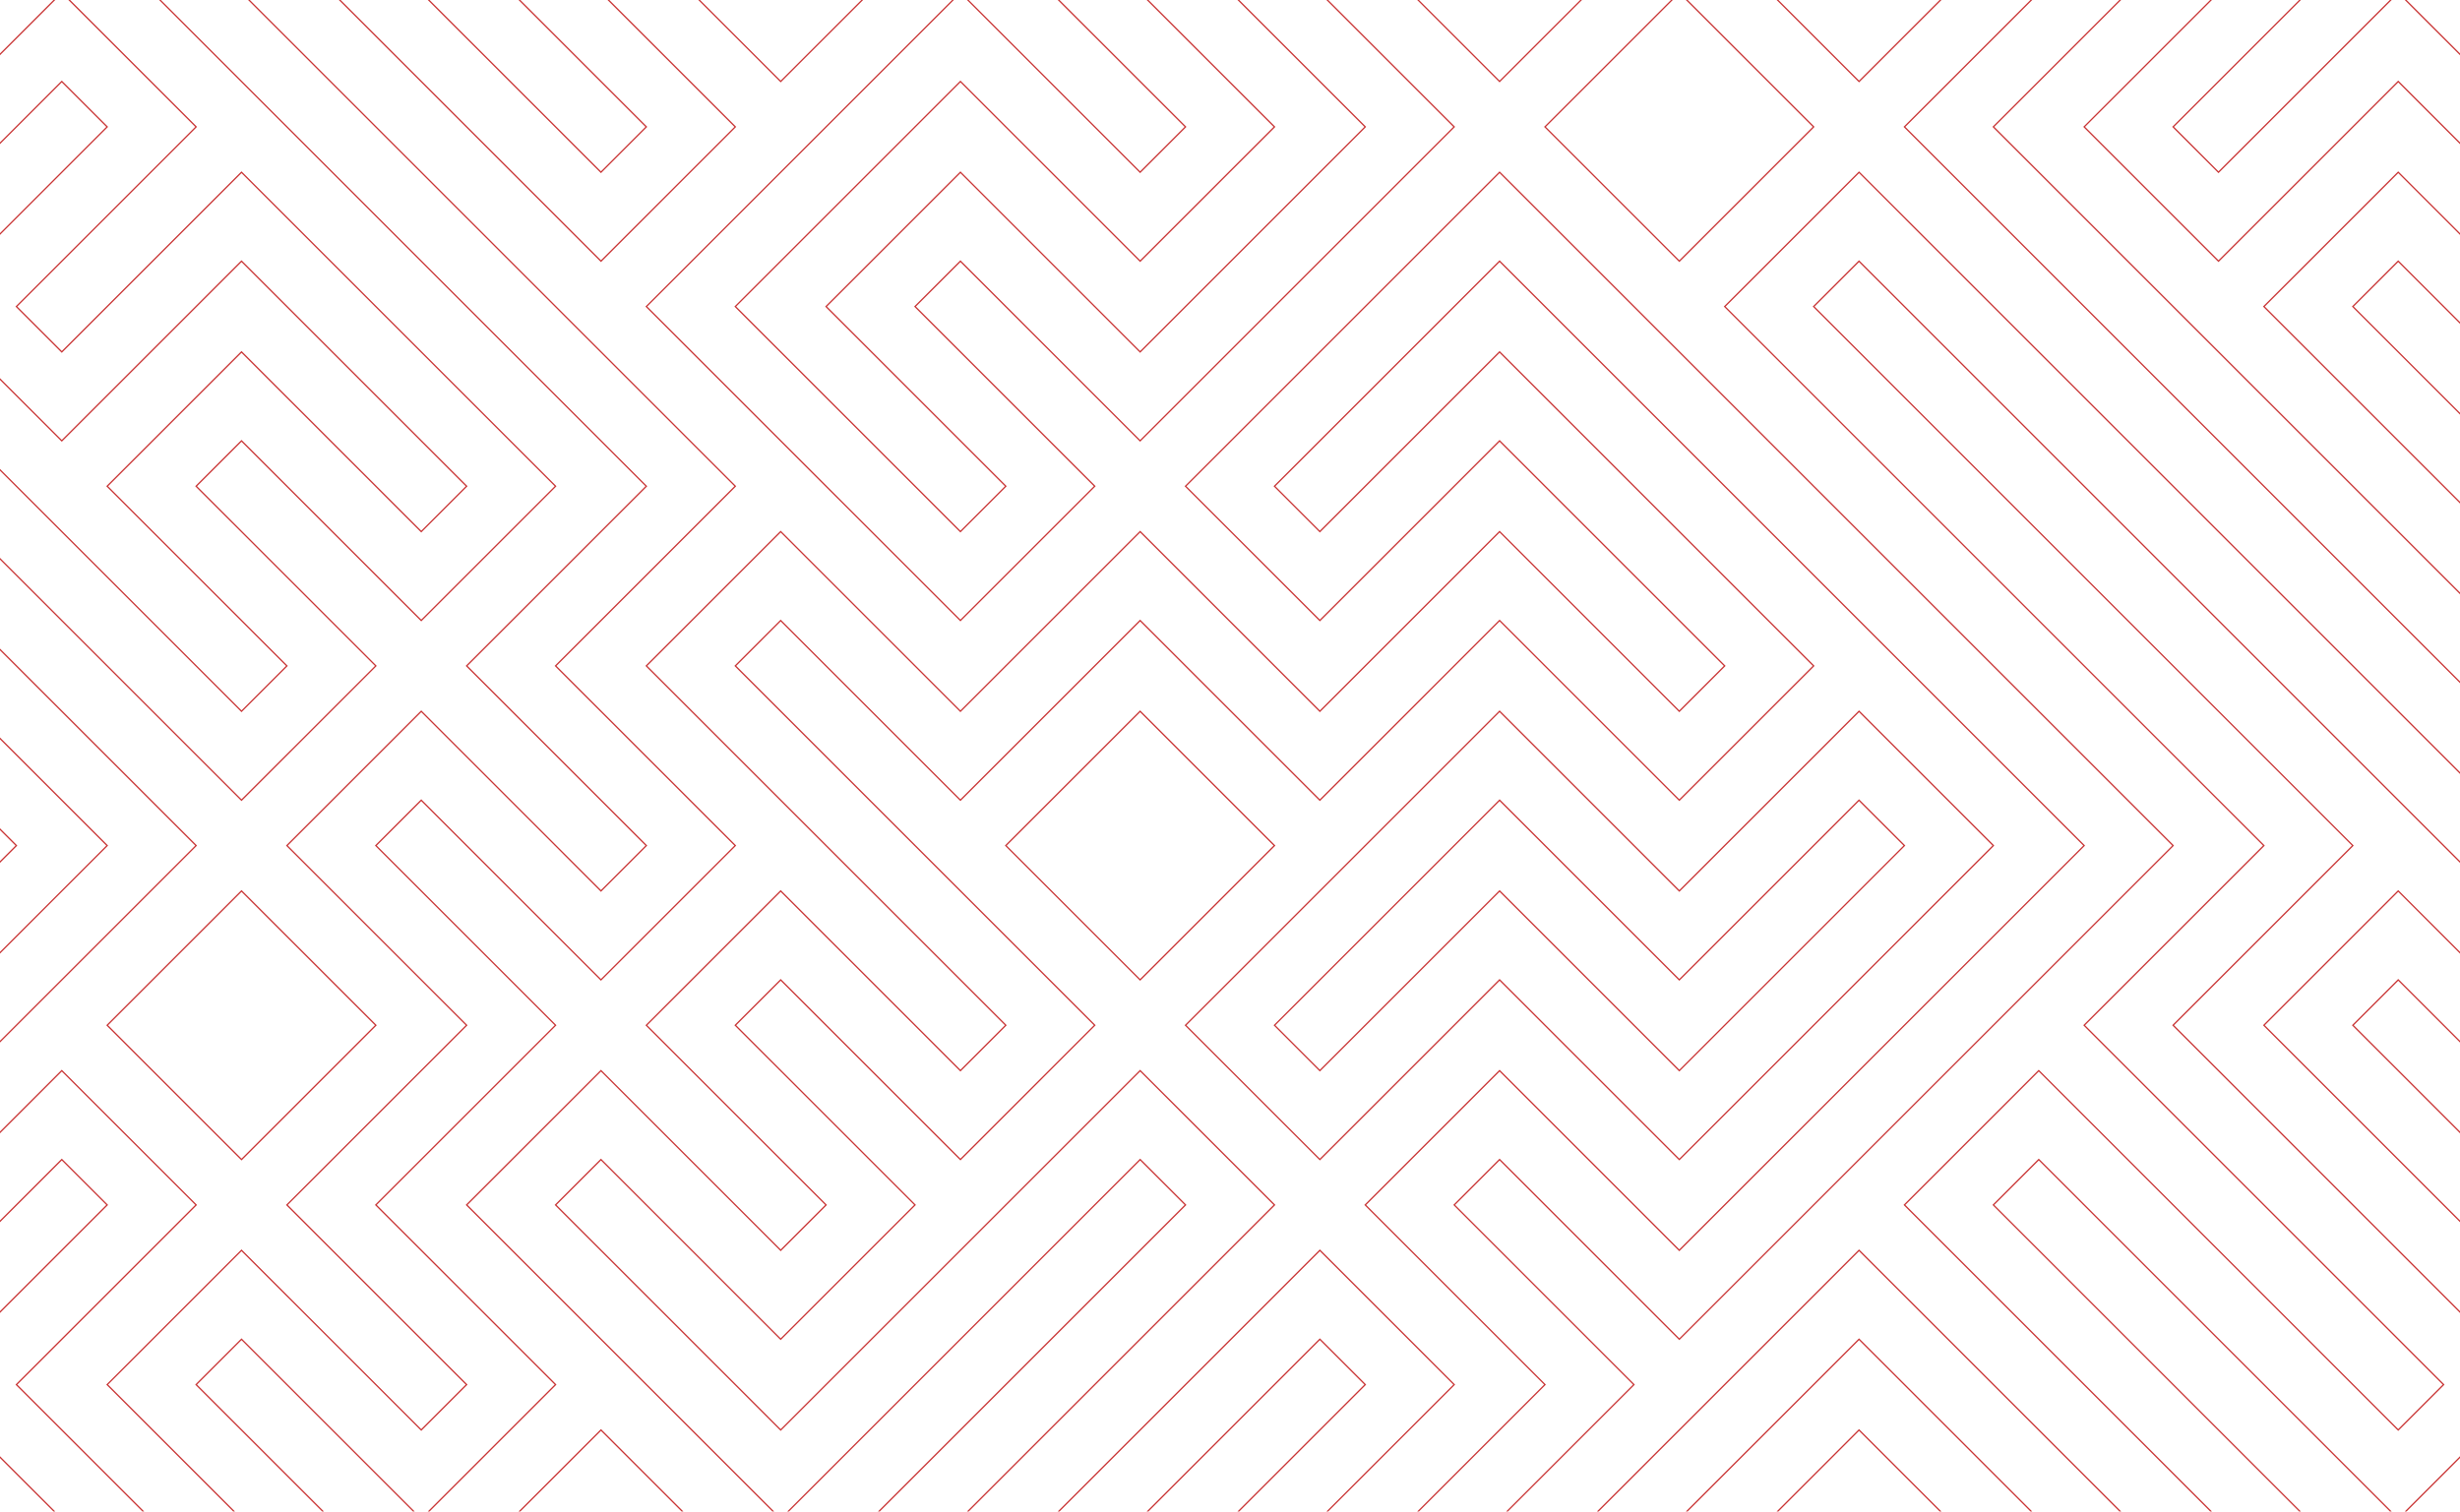
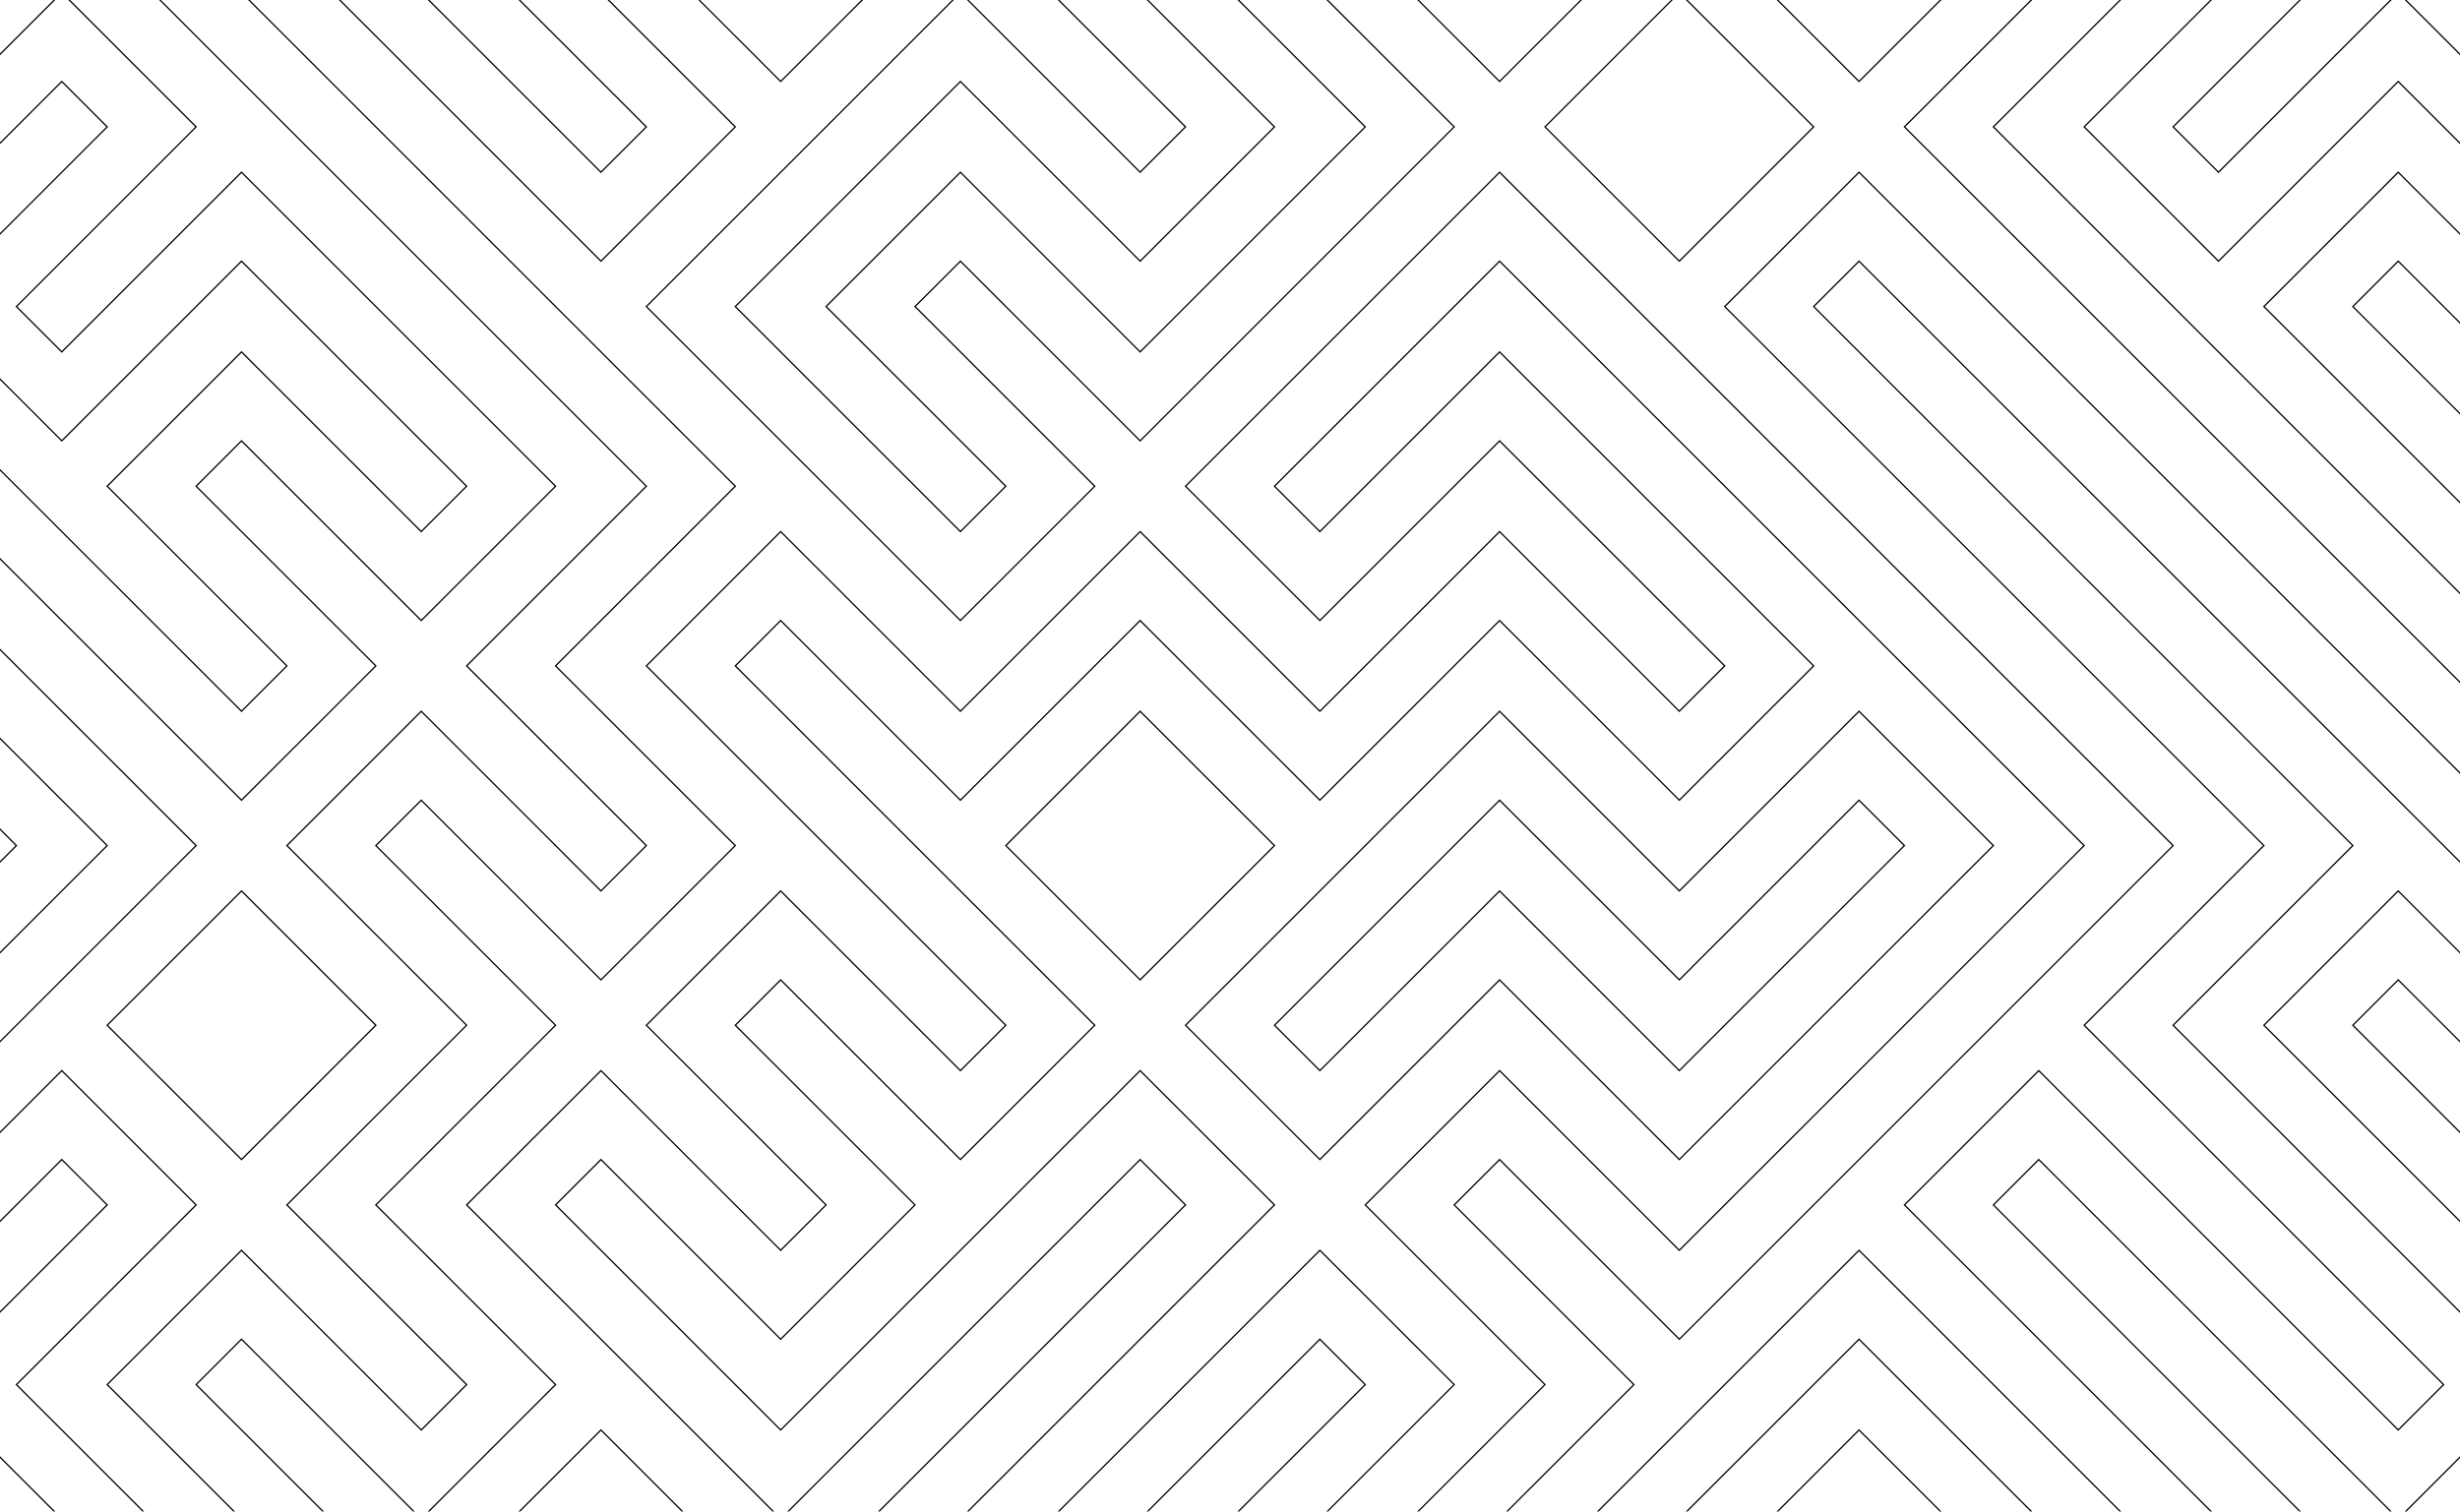
<svg xmlns="http://www.w3.org/2000/svg" viewBox="0 0 1920 1180">
-   <g fill="#c83232">
-     <polygon points="1170.41 64.32 1234.73 0 1233.32 0 1170.41 62.91 1107.5 0 1106.08 0 1170.41 64.32" />
-     <polygon points="1450.96 64.32 1515.28 0 1513.87 0 1450.96 62.91 1388.05 0 1386.63 0 1450.96 64.32" />
-     <polygon points="432.91 519.86 573.18 660.14 469.04 764.28 328.77 624 292.63 660.14 432.91 800.41 328.41 904.91 292.63 940.68 432.91 1080.96 333.87 1180 335.28 1180 433.97 1081.31 434.32 1080.96 294.05 940.68 433.97 800.76 434.32 800.41 294.05 660.14 328.77 625.42 469.04 765.69 574.6 660.14 434.32 519.86 574.6 379.59 195.01 0 193.59 0 573.18 379.59 432.91 519.86" />
-     <polygon points="889.86 343.46 749.59 203.18 713.46 239.32 853.73 379.59 749.59 483.73 505.17 239.32 744.49 0 743.07 0 503.76 239.32 749.59 485.14 855.14 379.59 714.87 239.32 749.59 204.6 889.86 344.87 1135.69 99.04 1036.65 0 1035.24 0 1134.28 99.04 889.86 343.46" />
-     <polygon points="1450.96 133.76 1345.4 239.32 1766.22 660.14 1625.95 800.41 1906.5 1080.96 1871.78 1115.68 1591.23 835.13 1486.03 940.33 1485.68 940.68 1724.99 1180 1726.41 1180 1487.09 940.68 1591.23 836.54 1871.78 1117.09 1907.91 1080.96 1627.36 800.41 1767.64 660.14 1346.82 239.32 1450.96 135.17 1920 604.22 1920 602.8 1450.96 133.76" />
-     <polygon points="1275.97 1080.96 1135.69 940.68 1170.41 905.97 1310.68 1046.24 1696.79 660.14 1170.41 133.76 924.93 379.24 924.58 379.59 1030.14 485.14 1170.41 344.87 1345.4 519.86 1310.68 554.58 1170.41 414.31 1030.14 554.58 889.86 414.31 749.59 554.58 609.31 414.31 503.76 519.86 784.31 800.41 749.59 835.13 609.31 694.85 503.76 800.41 644.03 940.68 609.31 975.4 469.04 835.13 363.48 940.68 602.8 1180 604.21 1180 364.9 940.68 469.04 836.54 609.31 976.82 645.45 940.68 505.17 800.41 609.31 696.27 749.59 836.54 785.72 800.41 505.17 519.86 609.31 415.72 749.59 555.99 889.86 415.72 1030.14 555.99 1170.41 415.72 1310.68 555.99 1346.82 519.86 1170.41 343.46 1030.14 483.73 925.99 379.59 1170.41 135.17 1695.37 660.14 1310.68 1044.83 1170.41 904.55 1134.28 940.68 1274.55 1080.96 1175.51 1180 1176.92 1180 1275.97 1080.96" />
-     <polygon points="469.04 204.6 574.6 99.04 475.56 0 474.14 0 573.18 99.04 469.04 203.18 265.86 0 264.44 0 469.04 204.6" />
-     <polygon points="609.31 64.32 673.64 0 672.23 0 609.31 62.91 546.4 0 544.99 0 609.31 64.32" />
-     <polygon points="153.78 1080.96 188.49 1046.24 322.25 1180 323.67 1180 188.49 1044.83 152.36 1080.96 251.4 1180 252.82 1180 153.78 1080.96" />
-     <polygon points="1586.13 0 1584.72 0 1486.03 98.69 1485.68 99.04 1920 533.37 1920 531.95 1487.09 99.04 1586.13 0" />
-     <polygon points="469.04 1115.68 404.72 1180 406.13 1180 469.04 1117.09 531.95 1180 533.36 1180 469.04 1115.68" />
-     <polygon points="889.86 904.55 614.41 1180 615.83 1180 889.86 905.97 924.58 940.68 685.26 1180 686.68 1180 925.99 940.68 889.86 904.55" />
-     <polygon points="924.58 99.04 889.86 133.76 756.1 0 754.69 0 889.86 135.17 925.99 99.04 826.95 0 825.54 0 924.58 99.04" />
-     <polygon points="1450.96 975.4 1246.36 1180 1247.77 1180 1450.96 976.82 1654.14 1180 1655.56 1180 1450.96 975.4" />
-     <polygon points="13.5 660.14 0 646.63 0 648.05 12.09 660.14 0 672.22 0 673.64 13.5 660.14" />
-     <polygon points="0 575.79 0 577.2 82.94 660.14 0 743.07 0 744.49 84.35 660.14 0 575.79" />
-     <polygon points="48.22 905.97 82.94 940.68 0 1023.62 0 1025.04 84.35 940.68 48.22 904.55 0 952.77 0 954.19 48.22 905.97" />
-     <polygon points="0 1138.29 41.71 1180 43.12 1180 0 1136.88 0 1138.29" />
-     <polygon points="889.86 203.18 749.59 62.91 573.18 239.32 749.59 415.72 785.72 379.59 645.45 239.32 749.59 135.17 889.86 275.45 1066.27 99.04 967.23 0 965.81 0 1064.85 99.04 889.86 274.03 749.59 133.76 644.03 239.32 784.31 379.59 749.59 414.31 574.6 239.32 749.59 64.32 889.86 204.6 995.42 99.04 896.38 0 894.96 0 994 99.04 889.86 203.18" />
-     <polygon points="1835.65 239.32 1920 323.67 1920 322.26 1837.06 239.32 1871.78 204.6 1920 252.82 1920 251.4 1871.78 203.18 1835.65 239.32" />
-     <polygon points="1878.29 0 1876.88 0 1920 43.12 1920 41.71 1878.29 0" />
-     <polygon points="1731.5 135.17 1866.68 0 1865.26 0 1731.5 133.76 1696.79 99.04 1795.83 0 1794.41 0 1695.37 99.04 1731.5 135.17" />
-     <polygon points="1871.78 135.17 1920 183.39 1920 181.98 1871.78 133.76 1766.22 239.32 1920 393.09 1920 391.68 1767.64 239.32 1871.78 135.17" />
-     <polygon points="1556.51 99.04 1655.55 0 1654.14 0 1555.1 99.04 1920 463.94 1920 462.53 1556.51 99.04" />
-     <polygon points="1625.95 99.04 1731.5 204.6 1871.78 64.32 1920 112.55 1920 111.13 1871.78 62.91 1731.5 203.18 1627.36 99.04 1726.41 0 1724.99 0 1625.95 99.04" />
-     <polygon points="505.17 99.04 406.13 0 404.72 0 503.76 99.04 469.04 133.76 335.28 0 333.87 0 469.04 135.17 505.17 99.04" />
-     <polygon points="13.5 1080.96 153.78 940.68 48.22 835.13 0 883.35 0 884.76 48.22 836.54 152.36 940.68 12.09 1080.96 111.13 1180 112.54 1180 13.5 1080.96" />
-     <polygon points="153.78 660.14 0 506.36 0 507.77 152.36 660.14 0 812.5 0 813.91 153.78 660.14" />
-     <polygon points="188.49 625.42 294.05 519.86 153.78 379.59 188.49 344.87 328.77 485.14 433.97 379.94 434.32 379.59 188.49 133.76 48.22 274.03 13.5 239.32 153.78 99.04 54.74 0 53.32 0 152.36 99.04 12.09 239.32 48.22 275.45 188.49 135.17 432.91 379.59 328.77 483.73 188.49 343.46 152.36 379.59 292.64 519.86 188.49 624 0 435.51 0 436.93 188.49 625.42" />
-     <polygon points="188.49 976.82 328.77 1117.09 364.9 1080.96 224.63 940.68 364.9 800.41 224.63 660.14 328.77 555.99 469.04 696.27 505.17 660.14 364.9 519.86 505.17 379.59 125.58 0 124.17 0 503.76 379.59 363.48 519.86 503.76 660.14 469.04 694.85 328.77 554.58 223.21 660.14 363.48 800.41 223.21 940.68 363.48 1080.96 328.77 1115.68 188.49 975.4 82.94 1080.96 181.98 1180 183.39 1180 84.35 1080.96 188.49 976.82" />
-     <polygon points="41.7 0 0 41.7 0 43.12 43.12 0 41.7 0" />
-     <polygon points="1871.78 694.85 1766.22 800.41 1920 954.19 1920 952.77 1767.64 800.41 1871.78 696.27 1920 744.49 1920 743.08 1871.78 694.85" />
-     <polygon points="1414.82 239.32 1835.65 660.14 1695.37 800.41 1920 1025.04 1920 1023.62 1696.79 800.41 1837.06 660.14 1416.24 239.32 1450.96 204.6 1920 673.64 1920 672.23 1450.96 203.18 1414.82 239.32" />
-     <polygon points="1920 1138.29 1920 1136.88 1876.88 1180 1878.29 1180 1920 1138.29" />
-     <polygon points="1556.51 940.68 1591.23 905.97 1865.26 1180 1866.68 1180 1591.23 904.55 1555.1 940.68 1794.41 1180 1795.83 1180 1556.51 940.68" />
-     <path d="M889.86,554.58l-105.2,105.2-.35.35,105.56,105.56,105.56-105.56-105.56-105.56ZM785.72,660.14l104.14-104.14,104.14,104.14-104.14,104.14-104.14-104.14Z" />
-     <path d="M1170.41,696.27l140.27,140.27,176.41-176.41-36.13-36.13-140.27,140.27-140.27-140.27-176.41,176.41,36.13,36.13,140.27-140.27ZM1170.41,625.42l140.27,140.27,140.27-140.27,34.72,34.72-174.99,174.99-140.27-140.27-140.27,140.27-34.72-34.72,174.99-174.99Z" />
-     <polygon points="1135.69 1080.96 1030.14 975.4 825.54 1180 826.95 1180 1030.14 976.82 1134.28 1080.96 1035.24 1180 1036.65 1180 1135.69 1080.96" />
-     <polygon points="1066.27 940.68 1170.41 836.54 1310.68 976.82 1591.58 695.92 1627.36 660.14 1170.41 203.18 994 379.59 1030.14 415.72 1170.41 275.45 1414.82 519.86 1310.68 624 1170.41 483.73 1030.14 624 889.86 483.73 749.59 624 609.31 483.73 573.18 519.86 853.73 800.41 749.59 904.55 609.31 764.28 573.18 800.41 713.46 940.68 609.31 1044.83 469.04 904.55 432.91 940.68 609.31 1117.09 889.86 836.54 994 940.68 754.69 1180 756.1 1180 995.42 940.68 889.86 835.13 609.31 1115.68 434.32 940.68 469.04 905.97 609.31 1046.24 714.87 940.68 574.6 800.41 609.31 765.69 749.59 905.97 854.79 800.76 855.14 800.41 574.6 519.86 609.31 485.14 749.59 625.42 889.86 485.14 1030.14 625.42 1170.41 485.14 1310.68 625.42 1416.24 519.86 1170.41 274.03 1030.14 414.31 995.42 379.59 1170.41 204.6 1625.95 660.14 1310.68 975.4 1170.41 835.13 1064.85 940.68 1205.13 1080.96 1106.09 1180 1107.5 1180 1206.54 1080.96 1066.27 940.68" />
-     <path d="M1170.41,765.69l140.27,140.27,245.83-245.83-105.55-105.56-140.27,140.27-140.27-140.27-245.48,245.48-.35.35,105.56,105.56,140.27-140.27ZM1170.41,555.99l140.27,140.27,140.27-140.27,104.14,104.14-244.41,244.42-140.27-140.27-140.27,140.27-104.14-104.14,244.42-244.42Z" />
-     <polygon points="224.63 519.86 84.35 379.59 188.49 275.45 328.77 415.72 364.9 379.59 188.49 203.18 48.22 343.46 0 295.24 0 296.65 48.22 344.87 188.49 204.6 363.48 379.59 328.77 414.31 188.49 274.03 82.94 379.59 223.21 519.86 188.49 554.58 0 366.09 0 367.5 188.49 555.99 224.63 519.86" />
-     <polygon points="48.22 64.32 82.94 99.04 0 181.98 0 183.39 84.35 99.04 48.22 62.91 0 111.13 0 112.54 48.22 64.32" />
-     <polygon points="1414.82 99.04 1310.68 203.18 1206.54 99.04 1305.58 0 1304.17 0 1205.48 98.69 1205.13 99.04 1310.68 204.6 1415.88 99.39 1416.24 99.04 1317.2 0 1315.78 0 1414.82 99.04" />
-     <polygon points="1450.96 1115.68 1386.63 1180 1388.05 1180 1450.96 1117.09 1513.87 1180 1515.28 1180 1450.96 1115.68" />
-     <polygon points="1315.78 1180 1317.2 1180 1450.96 1046.24 1584.72 1180 1586.13 1180 1450.96 1044.83 1315.78 1180" />
-     <polygon points="1835.65 800.41 1920 884.76 1920 883.35 1837.06 800.41 1871.78 765.69 1920 813.91 1920 812.5 1871.78 764.28 1835.65 800.41" />
-     <polygon points="1030.14 1044.83 894.96 1180 896.38 1180 1030.14 1046.24 1064.85 1080.96 965.81 1180 967.23 1180 1066.27 1080.96 1030.14 1044.83" />
-     <path d="M82.94,800.41l105.56,105.56,105.56-105.56-105.56-105.56-105.56,105.56ZM188.49,904.55l-104.14-104.14,104.14-104.14,104.14,104.14-104.14,104.14Z" />
-   </g>
+   <polygon points="1170.41 64.32 1234.73 0 1233.32 0 1170.41 62.91 1107.5 0 1106.08 0 1170.41 64.32" />
+   <polygon points="1450.96 64.32 1515.28 0 1513.87 0 1450.96 62.91 1388.05 0 1386.63 0 1450.96 64.32" />
+   <polygon points="432.91 519.86 573.18 660.14 469.04 764.28 328.77 624 292.63 660.14 432.91 800.41 328.41 904.91 292.63 940.68 432.91 1080.96 333.87 1180 335.28 1180 433.97 1081.31 434.32 1080.96 294.05 940.68 433.97 800.76 434.32 800.41 294.05 660.14 328.77 625.42 469.04 765.69 574.6 660.14 434.32 519.86 574.6 379.59 195.01 0 193.59 0 573.18 379.59 432.91 519.86" />
+   <polygon points="889.86 343.46 749.59 203.18 713.46 239.32 853.73 379.59 749.59 483.73 505.17 239.32 744.49 0 743.07 0 503.76 239.32 749.59 485.14 855.14 379.59 714.87 239.32 749.59 204.6 889.86 344.87 1135.69 99.04 1036.65 0 1035.24 0 1134.28 99.04 889.86 343.46" />
+   <polygon points="1450.96 133.76 1345.4 239.32 1766.22 660.14 1625.95 800.41 1906.5 1080.96 1871.78 1115.68 1591.23 835.13 1486.03 940.33 1485.68 940.68 1724.99 1180 1726.41 1180 1487.09 940.68 1591.23 836.54 1871.78 1117.09 1907.91 1080.96 1627.36 800.41 1767.64 660.14 1346.82 239.32 1450.96 135.17 1920 604.22 1920 602.8 1450.96 133.76" />
+   <polygon points="1275.97 1080.96 1135.69 940.68 1170.41 905.97 1310.68 1046.24 1696.79 660.14 1170.41 133.76 924.93 379.24 924.58 379.59 1030.14 485.14 1170.41 344.87 1345.4 519.86 1310.68 554.58 1170.41 414.31 1030.14 554.58 889.86 414.31 749.59 554.58 609.31 414.31 503.76 519.86 784.31 800.41 749.59 835.13 609.31 694.85 503.76 800.41 644.03 940.68 609.31 975.4 469.04 835.13 363.48 940.68 602.8 1180 604.21 1180 364.9 940.68 469.04 836.54 609.31 976.82 645.45 940.68 505.17 800.41 609.31 696.27 749.59 836.54 785.72 800.41 505.17 519.86 609.31 415.72 749.59 555.99 889.86 415.72 1030.14 555.99 1170.41 415.72 1310.68 555.99 1346.82 519.86 1170.41 343.46 1030.14 483.73 925.99 379.59 1170.41 135.17 1695.37 660.14 1310.68 1044.83 1170.41 904.55 1134.28 940.68 1274.55 1080.96 1175.51 1180 1176.92 1180 1275.97 1080.96" />
+   <polygon points="469.04 204.6 574.6 99.04 475.56 0 474.14 0 573.18 99.04 469.04 203.18 265.86 0 264.44 0 469.04 204.6" />
+   <polygon points="609.31 64.32 673.64 0 672.23 0 609.31 62.91 546.4 0 544.99 0 609.31 64.32" />
+   <polygon points="153.78 1080.96 188.49 1046.24 322.25 1180 323.67 1180 188.49 1044.83 152.36 1080.96 251.4 1180 252.82 1180 153.78 1080.96" />
+   <polygon points="1586.13 0 1584.72 0 1486.03 98.69 1485.68 99.04 1920 533.37 1920 531.95 1487.09 99.04 1586.13 0" />
+   <polygon points="469.04 1115.68 404.72 1180 406.13 1180 469.04 1117.09 531.95 1180 533.36 1180 469.04 1115.68" />
+   <polygon points="889.86 904.55 614.41 1180 615.83 1180 889.86 905.97 924.58 940.68 685.26 1180 686.68 1180 925.99 940.68 889.86 904.55" />
+   <polygon points="924.58 99.04 889.86 133.76 756.1 0 754.69 0 889.86 135.17 925.99 99.04 826.95 0 825.54 0 924.58 99.04" />
+   <polygon points="1450.96 975.4 1246.36 1180 1247.77 1180 1450.96 976.82 1654.14 1180 1655.56 1180 1450.96 975.4" />
+   <polygon points="13.5 660.14 0 646.63 0 648.05 12.09 660.14 0 672.22 0 673.64 13.5 660.14" />
+   <polygon points="0 575.79 0 577.2 82.94 660.14 0 743.07 0 744.49 84.35 660.14 0 575.79" />
+   <polygon points="48.22 905.97 82.94 940.68 0 1023.62 0 1025.04 84.35 940.68 48.22 904.55 0 952.77 0 954.19 48.22 905.97" />
+   <polygon points="0 1138.29 41.71 1180 43.12 1180 0 1136.88 0 1138.29" />
+   <polygon points="889.86 203.18 749.59 62.91 573.18 239.32 749.59 415.72 785.72 379.59 645.45 239.32 749.59 135.17 889.86 275.45 1066.27 99.04 967.23 0 965.81 0 1064.85 99.04 889.86 274.03 749.59 133.76 644.03 239.32 784.31 379.59 749.59 414.31 574.6 239.32 749.59 64.32 889.86 204.6 995.42 99.04 896.38 0 894.96 0 994 99.04 889.86 203.18" />
+   <polygon points="1835.65 239.32 1920 323.67 1920 322.26 1837.06 239.32 1871.78 204.6 1920 252.82 1920 251.4 1871.78 203.18 1835.65 239.32" />
+   <polygon points="1878.29 0 1876.88 0 1920 43.12 1920 41.71 1878.29 0" />
+   <polygon points="1731.5 135.17 1866.68 0 1865.26 0 1731.5 133.76 1696.79 99.04 1795.83 0 1794.41 0 1695.37 99.04 1731.5 135.17" />
+   <polygon points="1871.78 135.17 1920 183.39 1920 181.98 1871.78 133.76 1766.22 239.32 1920 393.09 1920 391.68 1767.64 239.32 1871.78 135.17" />
+   <polygon points="1556.51 99.04 1655.55 0 1654.14 0 1555.1 99.04 1920 463.94 1920 462.53 1556.51 99.04" />
+   <polygon points="1625.95 99.04 1731.5 204.6 1871.78 64.32 1920 112.55 1920 111.13 1871.78 62.91 1731.5 203.18 1627.36 99.04 1726.41 0 1724.99 0 1625.95 99.04" />
+   <polygon points="505.17 99.04 406.13 0 404.72 0 503.76 99.04 469.04 133.76 335.28 0 333.87 0 469.04 135.17 505.17 99.04" />
+   <polygon points="13.5 1080.96 153.78 940.68 48.22 835.13 0 883.35 0 884.76 48.22 836.54 152.36 940.68 12.09 1080.96 111.13 1180 112.54 1180 13.5 1080.96" />
+   <polygon points="153.78 660.14 0 506.36 0 507.77 152.36 660.14 0 812.5 0 813.91 153.78 660.14" />
+   <polygon points="188.49 625.42 294.05 519.86 153.78 379.59 188.49 344.87 328.77 485.14 433.97 379.94 434.32 379.59 188.49 133.76 48.22 274.03 13.5 239.32 153.78 99.04 54.74 0 53.32 0 152.36 99.04 12.09 239.32 48.22 275.45 188.49 135.17 432.91 379.59 328.77 483.73 188.49 343.46 152.36 379.59 292.64 519.86 188.49 624 0 435.51 0 436.93 188.49 625.42" />
+   <polygon points="188.49 976.82 328.77 1117.09 364.9 1080.96 224.63 940.68 364.9 800.41 224.63 660.14 328.77 555.99 469.04 696.27 505.17 660.14 364.9 519.86 505.17 379.59 125.58 0 124.17 0 503.76 379.59 363.48 519.86 503.76 660.14 469.04 694.85 328.77 554.58 223.21 660.14 363.48 800.41 223.21 940.68 363.48 1080.96 328.77 1115.68 188.49 975.4 82.94 1080.96 181.98 1180 183.39 1180 84.35 1080.96 188.49 976.82" />
+   <polygon points="41.7 0 0 41.7 0 43.12 43.12 0 41.7 0" />
+   <polygon points="1871.78 694.85 1766.22 800.41 1920 954.19 1920 952.77 1767.64 800.41 1871.78 696.27 1920 744.49 1920 743.08 1871.78 694.85" />
+   <polygon points="1414.82 239.32 1835.65 660.14 1695.37 800.41 1920 1025.04 1920 1023.62 1696.79 800.41 1837.06 660.14 1416.24 239.32 1450.96 204.6 1920 673.64 1920 672.23 1450.96 203.18 1414.82 239.32" />
+   <polygon points="1920 1138.29 1920 1136.88 1876.88 1180 1878.29 1180 1920 1138.29" />
+   <polygon points="1556.51 940.68 1591.23 905.97 1865.26 1180 1866.68 1180 1591.23 904.55 1555.1 940.68 1794.41 1180 1795.83 1180 1556.51 940.68" />
+   <path d="M889.86,554.58l-105.2,105.2-.35.35,105.56,105.56,105.56-105.56-105.56-105.56ZM785.72,660.14l104.14-104.14,104.14,104.14-104.14,104.14-104.14-104.14Z" />
+   <path d="M1170.41,696.27l140.27,140.27,176.41-176.41-36.13-36.13-140.27,140.27-140.27-140.27-176.41,176.41,36.13,36.13,140.27-140.27ZM1170.41,625.42l140.27,140.27,140.27-140.27,34.72,34.72-174.99,174.99-140.27-140.27-140.27,140.27-34.72-34.72,174.99-174.99Z" />
+   <polygon points="1135.69 1080.96 1030.14 975.4 825.54 1180 826.95 1180 1030.14 976.82 1134.28 1080.96 1035.24 1180 1036.65 1180 1135.69 1080.96" />
+   <polygon points="1066.27 940.68 1170.41 836.54 1310.68 976.82 1591.58 695.92 1627.36 660.14 1170.41 203.18 994 379.59 1030.14 415.72 1170.41 275.45 1414.82 519.86 1310.68 624 1170.41 483.73 1030.14 624 889.86 483.73 749.59 624 609.31 483.73 573.18 519.86 853.73 800.41 749.59 904.55 609.31 764.28 573.18 800.41 713.46 940.68 609.31 1044.83 469.04 904.55 432.91 940.68 609.31 1117.09 889.86 836.54 994 940.68 754.69 1180 756.1 1180 995.42 940.68 889.86 835.13 609.31 1115.68 434.32 940.68 469.04 905.97 609.31 1046.24 714.87 940.68 574.6 800.41 609.31 765.69 749.59 905.97 854.79 800.76 855.14 800.41 574.6 519.86 609.31 485.14 749.59 625.42 889.86 485.14 1030.14 625.42 1170.41 485.14 1310.68 625.42 1416.24 519.86 1170.41 274.03 1030.14 414.31 995.42 379.59 1170.41 204.6 1625.95 660.14 1310.68 975.4 1170.41 835.13 1064.85 940.68 1205.13 1080.96 1106.09 1180 1107.5 1180 1206.54 1080.96 1066.27 940.68" />
+   <path d="M1170.41,765.69l140.27,140.27,245.83-245.83-105.55-105.56-140.27,140.27-140.27-140.27-245.48,245.48-.35.35,105.56,105.56,140.27-140.27ZM1170.41,555.99l140.27,140.27,140.27-140.27,104.14,104.14-244.41,244.42-140.27-140.27-140.27,140.27-104.14-104.14,244.42-244.42Z" />
+   <polygon points="224.63 519.86 84.35 379.59 188.49 275.45 328.77 415.72 364.9 379.59 188.49 203.18 48.22 343.46 0 295.24 0 296.65 48.22 344.87 188.49 204.6 363.48 379.59 328.77 414.31 188.49 274.03 82.94 379.59 223.21 519.86 188.49 554.58 0 366.09 0 367.5 188.49 555.99 224.63 519.86" />
+   <polygon points="48.22 64.32 82.94 99.04 0 181.98 0 183.39 84.35 99.04 48.22 62.91 0 111.13 0 112.54 48.22 64.32" />
+   <polygon points="1414.82 99.04 1310.68 203.18 1206.54 99.04 1305.58 0 1304.17 0 1205.48 98.69 1205.13 99.04 1310.68 204.6 1415.88 99.39 1416.24 99.04 1317.2 0 1315.78 0 1414.82 99.04" />
+   <polygon points="1450.96 1115.68 1386.63 1180 1388.05 1180 1450.96 1117.09 1513.87 1180 1515.28 1180 1450.96 1115.68" />
+   <polygon points="1315.78 1180 1317.2 1180 1450.96 1046.24 1584.72 1180 1586.13 1180 1450.96 1044.83 1315.78 1180" />
+   <polygon points="1835.65 800.41 1920 884.76 1920 883.35 1837.06 800.41 1871.78 765.69 1920 813.91 1920 812.5 1871.78 764.28 1835.65 800.41" />
+   <polygon points="1030.14 1044.83 894.96 1180 896.38 1180 1030.14 1046.24 1064.85 1080.96 965.81 1180 967.23 1180 1066.27 1080.96 1030.14 1044.83" />
+   <path d="M82.94,800.41l105.56,105.56,105.56-105.56-105.56-105.56-105.56,105.56ZM188.49,904.55l-104.14-104.14,104.14-104.14,104.14,104.14-104.14,104.14Z" />
</svg>
